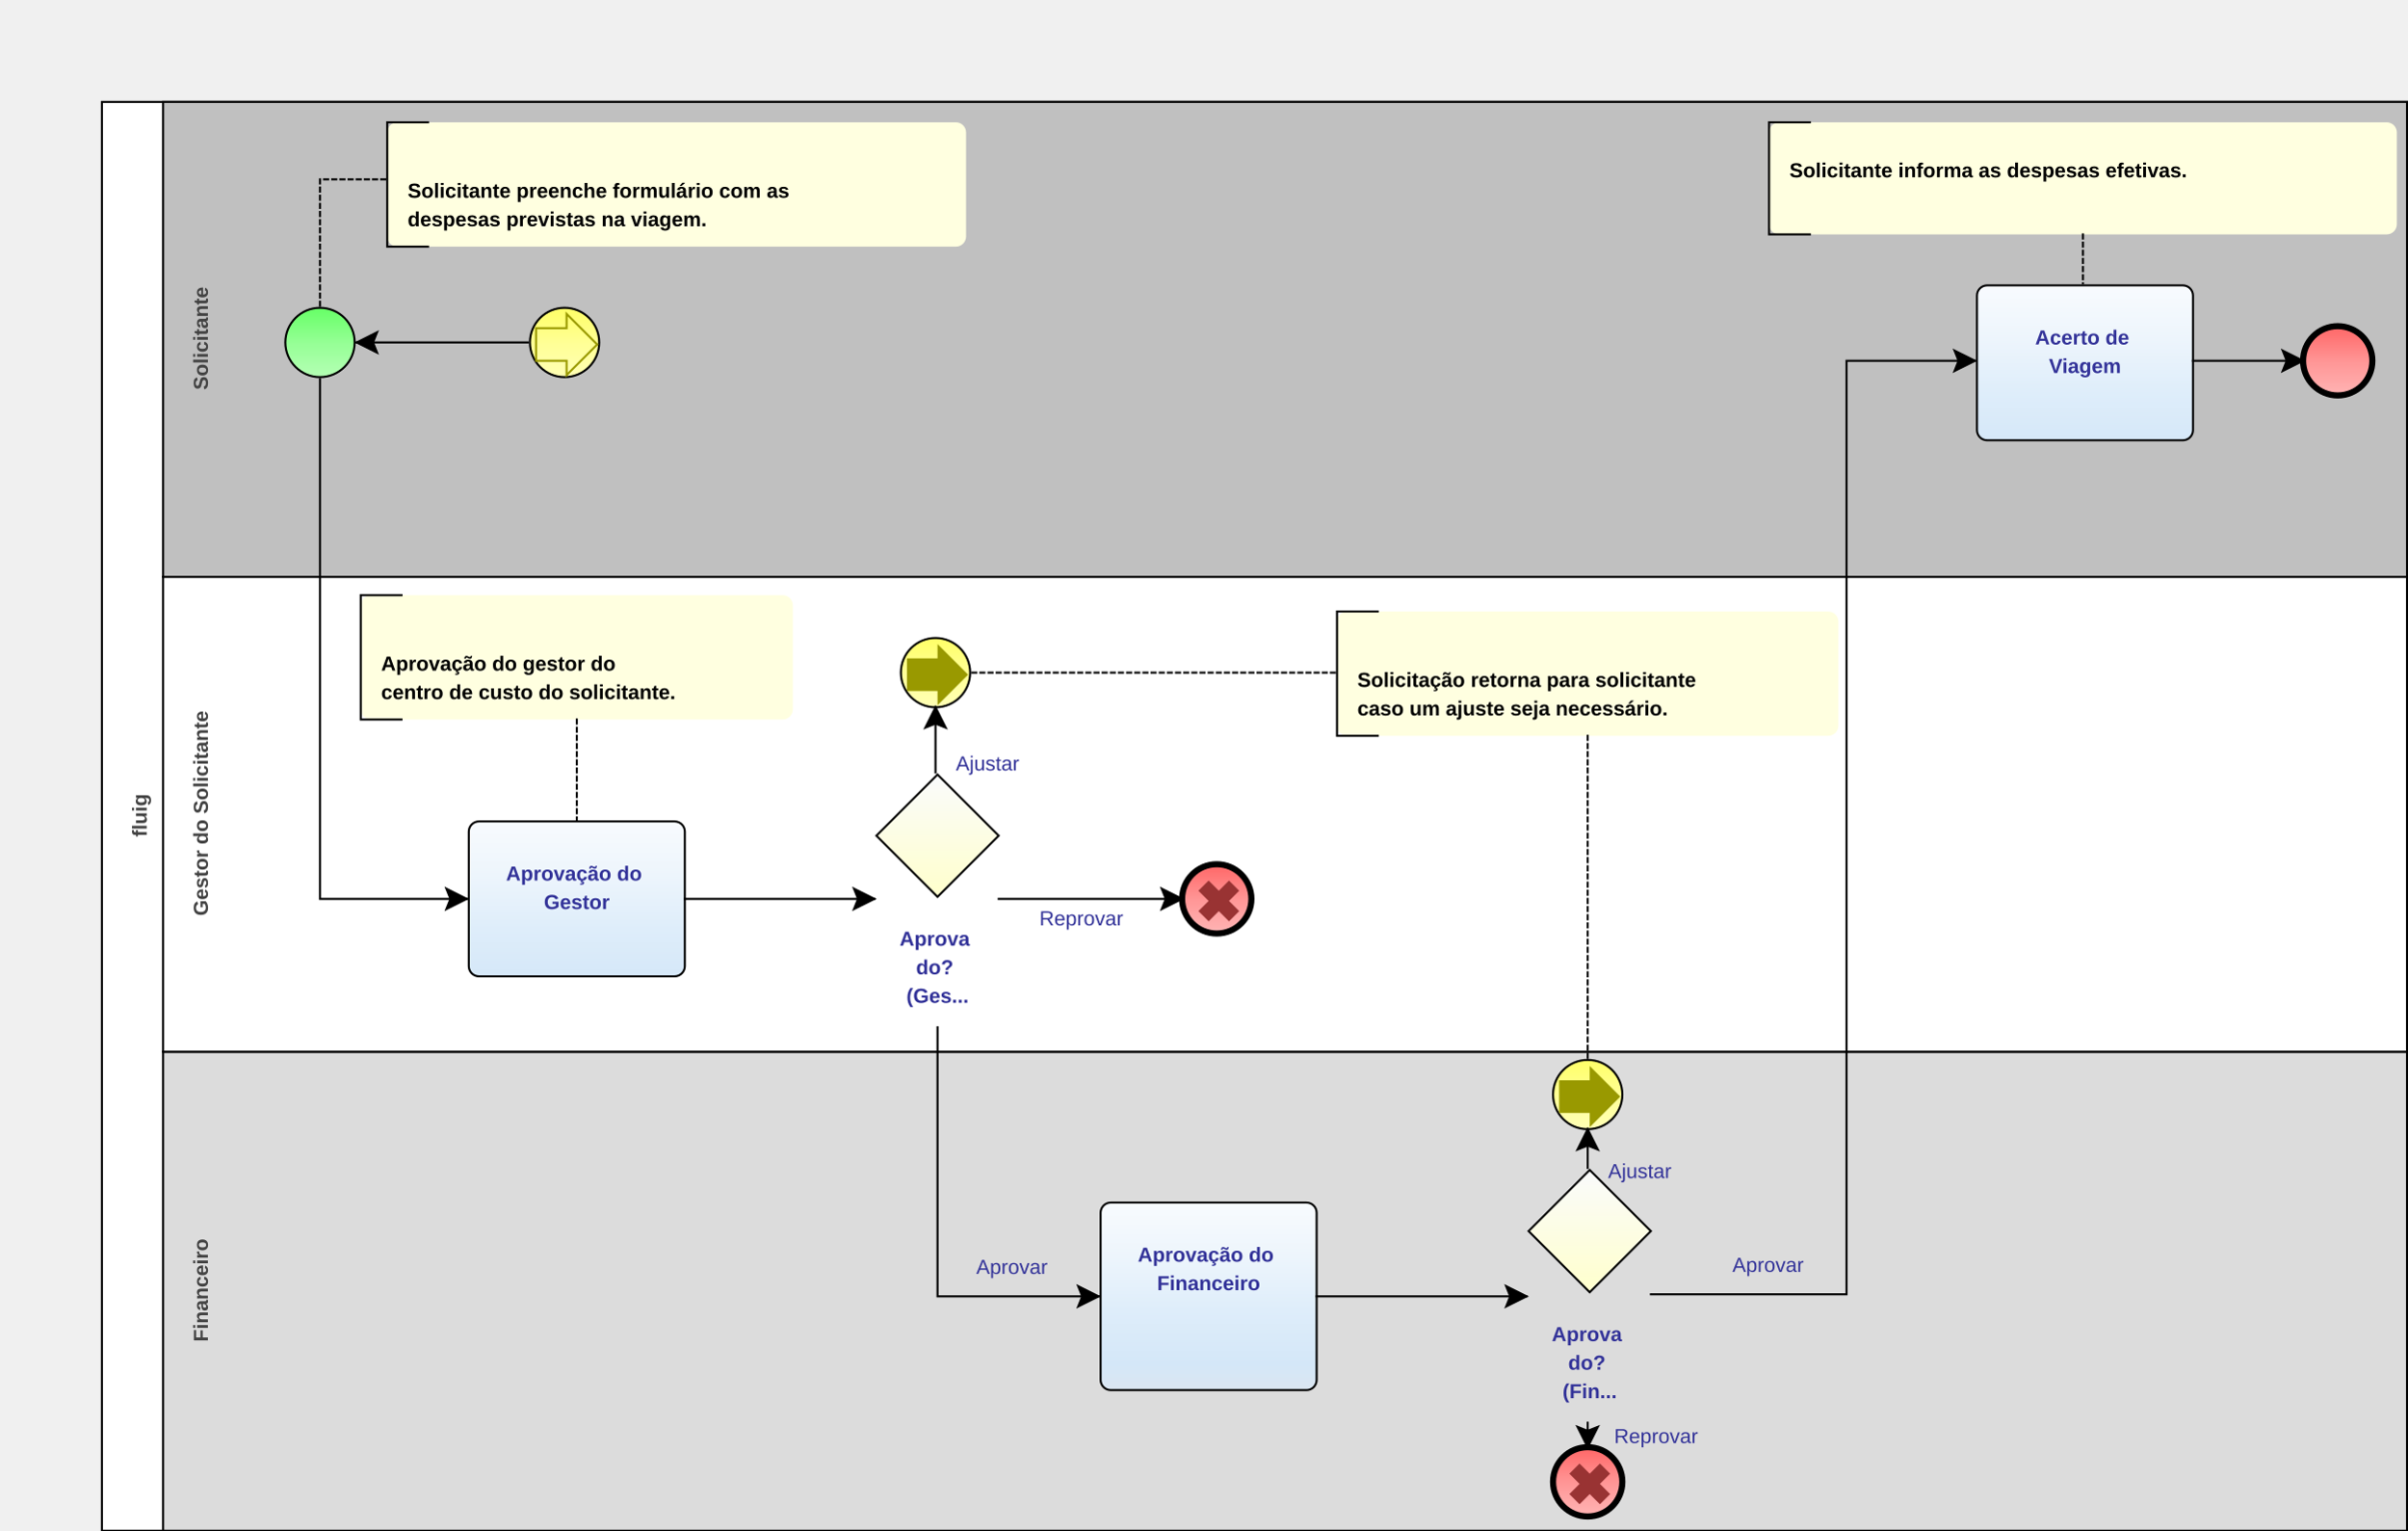
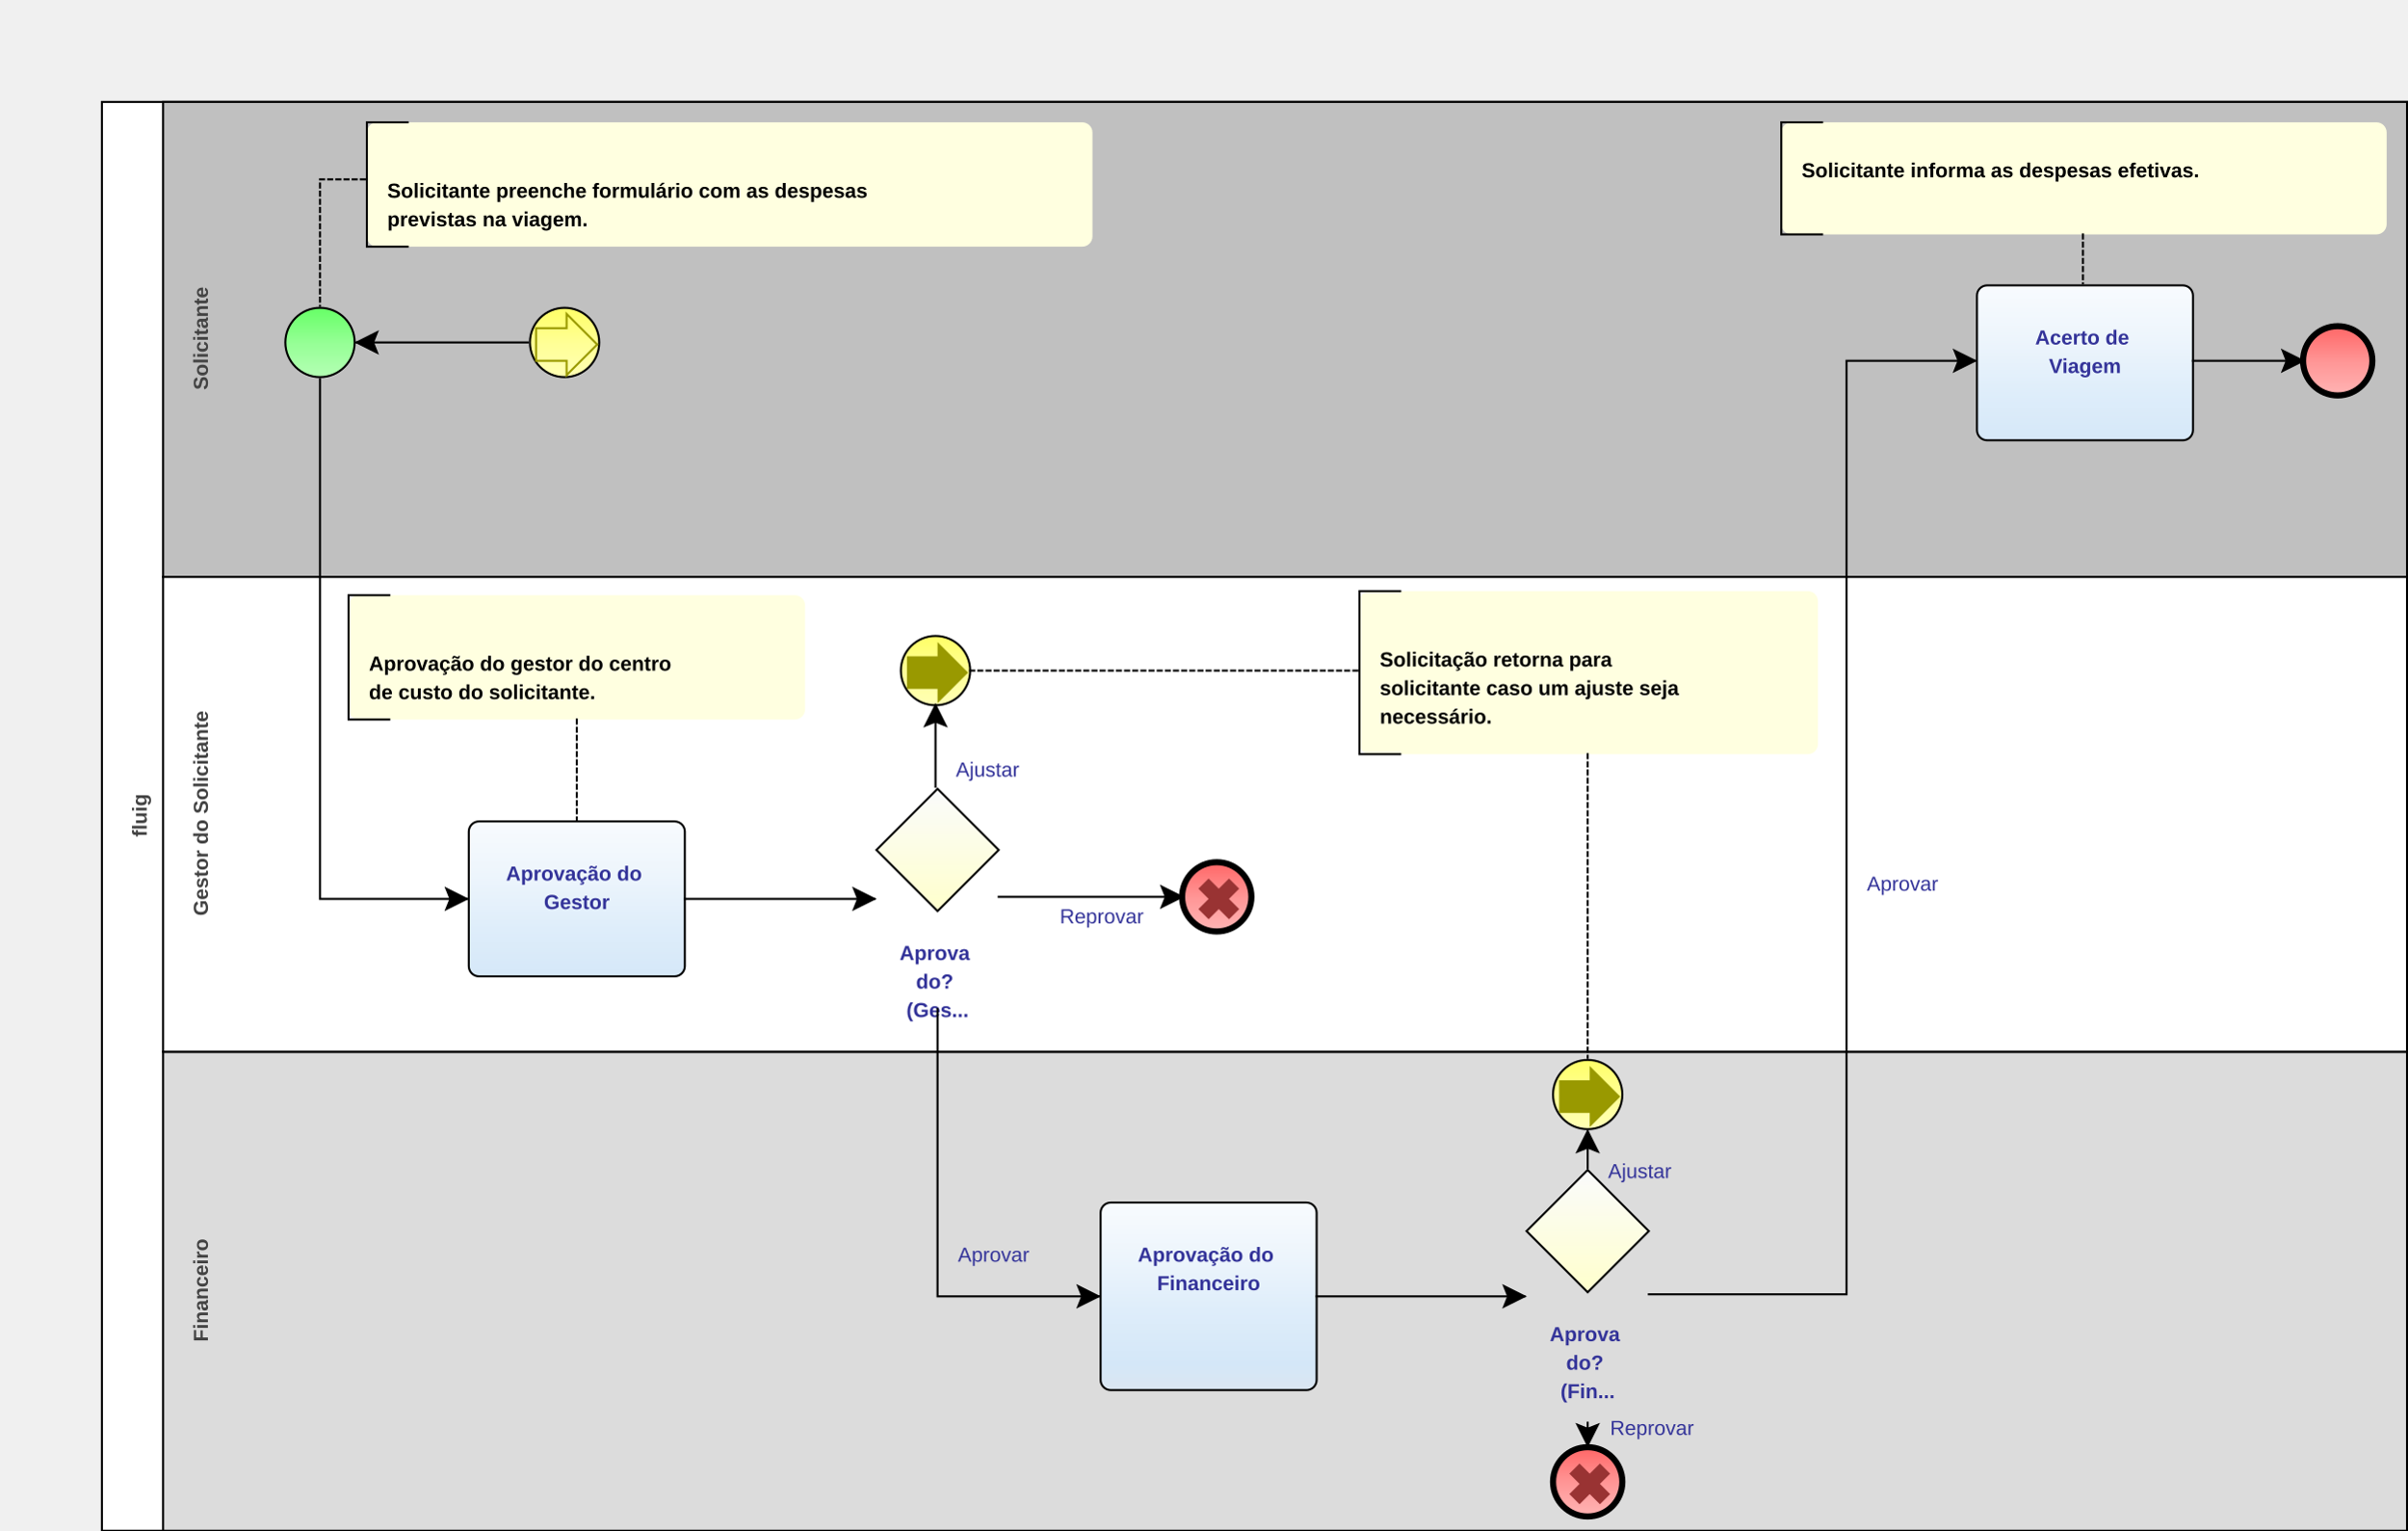
<svg xmlns="http://www.w3.org/2000/svg" xmlns:xlink="http://www.w3.org/1999/xlink" style="stroke-dasharray:none; shape-rendering:auto; font-family:'Arial'; text-rendering:auto; fill-opacity:1; color-interpolation:auto; color-rendering:auto; font-size:12; fill:black; stroke:black; image-rendering:auto; stroke-miterlimit:10; stroke-linecap:square; stroke-linejoin:miter; font-style:normal; stroke-width:1; stroke-dashoffset:0; font-weight:normal; stroke-opacity:1;" contentScriptType="text/ecmascript" preserveAspectRatio="xMidYMid meet" zoomAndPan="magnify" version="1.0" contentStyleType="text/css" xml:xlink="http://www.w3.org/1999/xlink" width="1181" height="751">
  <rect x="50" y="50" width="1131" height="701" ry="0" rx="0" style="stroke:#000000; fill:#FFFFFF" />
  <rect x="80" y="516" width="1101" height="235" ry="0" rx="0" style="stroke:#000000; fill:#DCDCDC" />
-   <g componentSequence="35">
+   <g componentSequence="4">
    <text x="-633" y="88" transform="rotate(270)" text-anchor="middle" style="font-weight:bold;font-size:10px;stroke:none; fill:#434343">
      <tspan dy="14" x="-633">Financeiro</tspan>
    </text>
  </g>
  <rect x="80" y="283" width="1101" height="233" ry="0" rx="0" style="stroke:#000000; fill:#FFFFFF" />
-   <g componentSequence="34">
+   <g componentSequence="3">
    <text x="-399" y="88" transform="rotate(270)" text-anchor="middle" style="font-weight:bold;font-size:10px;stroke:none; fill:#434343">
      <tspan dy="14" x="-399">Gestor do Solicitante</tspan>
    </text>
  </g>
  <rect x="80" y="50" width="1101" height="233" ry="0" rx="0" style="stroke:#000000; fill:#C0C0C0" />
-   <g componentSequence="9">
+   <g componentSequence="2">
    <text x="-166" y="88" transform="rotate(270)" text-anchor="middle" style="font-weight:bold;font-size:10px;stroke:none; fill:#434343">
      <tspan dy="14" x="-166">Solicitante</tspan>
    </text>
  </g>
-   <g componentSequence="33">
+   <g componentSequence="1">
    <text x="-400" y="58" transform="rotate(270)" text-anchor="middle" style="font-weight:bold;font-size:10px;stroke:none; fill:#434343">
      <tspan dy="14" x="-400">fluig</tspan>
    </text>
  </g>
  <g sequence="4">
-     <ellipse cx="157" cy="168" rx="17" ry="17" stroke-width="1" style="fill:url(#linearGradient66FF6696FF96B6FFB6_182016228);" stroke="336633" />
+     <ellipse cx="157" cy="168" rx="17" ry="17" stroke-width="1" style="fill:url(#linearGradient66FF6696FF96B6FFB6_1195438905);" stroke="336633" />
  </g>
  <g sequence="5">
-     <rect x="230" y="403" width="106" height="76" ry="5" rx="5" style="fill:url(#linearGradientF8FBFEEDF5FCDEEDFAD4E7F8E2E5E9_69121999);" stroke="191970" />
+     <rect x="230" y="403" width="106" height="76" ry="5" rx="5" style="fill:url(#linearGradientF8FBFEEDF5FCDEEDFAD4E7F8E2E5E9_1233589665);" stroke="191970" />
  </g>
  <g componentSequence="5">
    <text x="283" y="418" text-anchor="middle" style="font-weight:bold;font-size:10px;stroke:none; fill:#333399">
      <tspan dy="14" x="283">Aprovação do</tspan>
      <tspan dy="14" x="283">Gestor</tspan>
    </text>
  </g>
  <g sequence="10">
-     <polygon points=" 430 410 460 380 490 410 460 440 430 410" style="fill:url(#linearGradientFAFBFCFFFFCC_2175892);" stroke="000000" />
+     <polygon points=" 430 417 460 387 490 417 460 447 430 417" style="fill:url(#linearGradientFAFBFCFFFFCC_1303943241);" stroke="000000" />
  </g>
  <g componentSequence="10">
-     <text x="460" y="450" text-anchor="middle" style="font-weight:bold;font-size:10px;stroke:none; fill:#333399">
+     <text x="460" y="457" text-anchor="middle" style="font-weight:bold;font-size:10px;stroke:none; fill:#333399">
      <tspan dy="14" x="460">Aprova</tspan>
      <tspan dy="14" x="460">do?</tspan>
      <tspan dy="14" x="460">(Ges...</tspan>
    </text>
  </g>
  <g sequence="12">
-     <rect x="540" y="590" width="106" height="92" ry="5" rx="5" style="fill:url(#linearGradientF8FBFEEDF5FCDEEDFAD4E7F8E2E5E9_1159970292);" stroke="191970" />
+     <rect x="540" y="590" width="106" height="92" ry="5" rx="5" style="fill:url(#linearGradientF8FBFEEDF5FCDEEDFAD4E7F8E2E5E9_146415514);" stroke="191970" />
  </g>
  <g componentSequence="12">
    <text x="593" y="605" text-anchor="middle" style="font-weight:bold;font-size:10px;stroke:none; fill:#333399">
      <tspan dy="14" x="593">Aprovação do</tspan>
      <tspan dy="14" x="593">Financeiro</tspan>
    </text>
  </g>
  <g sequence="14">
-     <polygon points=" 750 604 780 574 810 604 780 634 750 604" style="fill:url(#linearGradientFAFBFCFFFFCC_92132300);" stroke="000000" />
+     <polygon points=" 749 604 779 574 809 604 779 634 749 604" style="fill:url(#linearGradientFAFBFCFFFFCC_1218706575);" stroke="000000" />
  </g>
  <g componentSequence="14">
-     <text x="780" y="644" text-anchor="middle" style="font-weight:bold;font-size:10px;stroke:none; fill:#333399">
-       <tspan dy="14" x="780">Aprova</tspan>
-       <tspan dy="14" x="780">do?</tspan>
-       <tspan dy="14" x="780">(Fin...</tspan>
+     <text x="779" y="644" text-anchor="middle" style="font-weight:bold;font-size:10px;stroke:none; fill:#333399">
+       <tspan dy="14" x="779">Aprova</tspan>
+       <tspan dy="14" x="779">do?</tspan>
+       <tspan dy="14" x="779">(Fin...</tspan>
    </text>
  </g>
  <g sequence="16">
-     <rect x="970" y="140" width="106" height="76" ry="5" rx="5" style="fill:url(#linearGradientF8FBFEEDF5FCDEEDFAD4E7F8E2E5E9_1949088867);" stroke="191970" />
+     <rect x="970" y="140" width="106" height="76" ry="5" rx="5" style="fill:url(#linearGradientF8FBFEEDF5FCDEEDFAD4E7F8E2E5E9_972608039);" stroke="191970" />
  </g>
  <g componentSequence="16">
    <text x="1023" y="155" text-anchor="middle" style="font-weight:bold;font-size:10px;stroke:none; fill:#333399">
      <tspan dy="14" x="1023">Acerto de</tspan>
      <tspan dy="14" x="1023">Viagem</tspan>
    </text>
  </g>
  <g sequence="26">
-     <ellipse cx="459" cy="330" rx="17" ry="17" stroke-width="1" style="fill:url(#linearGradientFFFF66FFFF96FFFFB6_2107149537);" stroke="999900" />
+     <ellipse cx="459" cy="329" rx="17" ry="17" stroke-width="1" style="fill:url(#linearGradientFFFF66FFFF96FFFFB6_806055809);" stroke="999900" />
  </g>
  <g sequence="26">
-     <polygon points=" 445 323 460 323 460 316 475 331 460 346 460 339 445 339" style="stroke:none; fill:#999900" />
+     <polygon points=" 445 322 460 322 460 315 475 330 460 345 460 338 445 338" style="stroke:none; fill:#999900" />
  </g>
  <g sequence="29">
-     <ellipse cx="779" cy="537" rx="17" ry="17" stroke-width="1" style="fill:url(#linearGradientFFFF66FFFF96FFFFB6_621560507);" stroke="999900" />
+     <ellipse cx="779" cy="537" rx="17" ry="17" stroke-width="1" style="fill:url(#linearGradientFFFF66FFFF96FFFFB6_1754652885);" stroke="999900" />
  </g>
  <g sequence="29">
    <polygon points=" 765 530 780 530 780 523 795 538 780 553 780 546 765 546" style="stroke:none; fill:#999900" />
  </g>
  <g sequence="32">
-     <ellipse cx="277" cy="168" rx="17" ry="17" stroke-width="1" style="fill:url(#linearGradientFFFF66FFFF96FFFFB6_1308886629);" stroke="999900" />
+     <ellipse cx="277" cy="168" rx="17" ry="17" stroke-width="1" style="fill:url(#linearGradientFFFF66FFFF96FFFFB6_1057308364);" stroke="999900" />
  </g>
  <g sequence="32">
    <polygon points=" 263 161 278 161 278 154 293 169 278 184 278 177 263 177" style="stroke:#999900; fill:none" />
  </g>
-   <rect x="190" y="60" width="284" height="61" ry="5" rx="5" style="stroke:none; fill:#FFFFE0" />
-   <g componentSequence="37">
-     <text x="200" y="83" text-anchor="left" style="font-weight:bold;font-size:10px;stroke:none; fill:#000000">
-       <tspan dy="14" x="200">Solicitante preenche formulário com as</tspan>
-       <tspan dy="14" x="200">despesas previstas na viagem.</tspan>
-     </text>
-   </g>
-   <path style="fill:none; stroke-width:1; stroke:#000000;" d="M210.0 60.0 L190.0 60.0 L190.0 121.0 L210.0 121.0" />
-   <rect x="656" y="300" width="246" height="61" ry="5" rx="5" style="stroke:none; fill:#FFFFE0" />
-   <g componentSequence="39">
-     <text x="666" y="323" text-anchor="left" style="font-weight:bold;font-size:10px;stroke:none; fill:#000000">
-       <tspan dy="14" x="666">Solicitação retorna para solicitante</tspan>
-       <tspan dy="14" x="666">caso um ajuste seja necessário.</tspan>
-     </text>
-   </g>
-   <path style="fill:none; stroke-width:1; stroke:#000000;" d="M676.0 300.0 L656.0 300.0 L656.0 361.0 L676.0 361.0" />
  <g sequence="42">
-     <ellipse cx="597" cy="441" rx="17" ry="17" stroke-width="3" style="fill:url(#linearGradientFF6666FF9696FFB6B6_1599759458);" stroke="993333" />
+     <ellipse cx="597" cy="440" rx="17" ry="17" stroke-width="3" style="fill:url(#linearGradientFF6666FF9696FFB6B6_1075034849);" stroke="993333" />
  </g>
  <g sequence="42">
-     <polygon points=" 588 437 593 432 598 437 603 432 608 437 603 442 608 447 603 452 598 447 593 452 588 447 593 442" style="stroke:none; fill:#993333" />
+     <polygon points=" 588 436 593 431 598 436 603 431 608 436 603 441 608 446 603 451 598 446 593 451 588 446 593 441" style="stroke:none; fill:#993333" />
  </g>
  <g sequence="43">
-     <ellipse cx="779" cy="727" rx="17" ry="17" stroke-width="3" style="fill:url(#linearGradientFF6666FF9696FFB6B6_1721500908);" stroke="993333" />
+     <ellipse cx="779" cy="727" rx="17" ry="17" stroke-width="3" style="fill:url(#linearGradientFF6666FF9696FFB6B6_722444805);" stroke="993333" />
  </g>
  <g sequence="43">
    <polygon points=" 770 723 775 718 780 723 785 718 790 723 785 728 790 733 785 738 780 733 775 738 770 733 775 728" style="stroke:none; fill:#993333" />
  </g>
  <g sequence="45">
-     <ellipse cx="1147" cy="177" rx="17" ry="17" stroke-width="3" style="fill:url(#linearGradientFF6666FF9696FFB6B6_558013214);" stroke="993333" />
-   </g>
-   <rect x="868" y="60" width="308" height="55" ry="5" rx="5" style="stroke:none; fill:#FFFFE0" />
+     <ellipse cx="1147" cy="177" rx="17" ry="17" stroke-width="3" style="fill:url(#linearGradientFF6666FF9696FFB6B6_1826323705);" stroke="993333" />
+   </g>
+   <rect x="180" y="60" width="356" height="61" ry="5" rx="5" style="stroke:none; fill:#FFFFE0" />
+   <g componentSequence="37">
+     <text x="190" y="83" text-anchor="left" style="font-weight:bold;font-size:10px;stroke:none; fill:#000000">
+       <tspan dy="14" x="190">Solicitante preenche formulário com as despesas</tspan>
+       <tspan dy="14" x="190">previstas na viagem.</tspan>
+     </text>
+   </g>
+   <path style="fill:none; stroke-width:1; stroke:#000000;" d="M200.0 60.0 L180.0 60.0 L180.0 121.0 L200.0 121.0" />
+   <rect x="667" y="290" width="225" height="80" ry="5" rx="5" style="stroke:none; fill:#FFFFE0" />
+   <g componentSequence="39">
+     <text x="677" y="313" text-anchor="left" style="font-weight:bold;font-size:10px;stroke:none; fill:#000000">
+       <tspan dy="14" x="677">Solicitação retorna para</tspan>
+       <tspan dy="14" x="677">solicitante caso um ajuste seja</tspan>
+       <tspan dy="14" x="677">necessário.</tspan>
+     </text>
+   </g>
+   <path style="fill:none; stroke-width:1; stroke:#000000;" d="M687.0 290.0 L667.0 290.0 L667.0 370.0 L687.0 370.0" />
+   <rect x="874" y="60" width="297" height="55" ry="5" rx="5" style="stroke:none; fill:#FFFFE0" />
  <g componentSequence="46">
-     <text x="878" y="73" text-anchor="left" style="font-weight:bold;font-size:10px;stroke:none; fill:#000000">
-       <tspan dy="14" x="878">Solicitante informa as despesas efetivas.</tspan>
-     </text>
-   </g>
-   <path style="fill:none; stroke-width:1; stroke:#000000;" d="M888.0 60.0 L868.0 60.0 L868.0 115.0 L888.0 115.0" />
-   <rect x="177" y="292" width="212" height="61" ry="5" rx="5" style="stroke:none; fill:#FFFFE0" />
+     <text x="884" y="73" text-anchor="left" style="font-weight:bold;font-size:10px;stroke:none; fill:#000000">
+       <tspan dy="14" x="884">Solicitante informa as despesas efetivas.</tspan>
+     </text>
+   </g>
+   <path style="fill:none; stroke-width:1; stroke:#000000;" d="M894.0 60.0 L874.0 60.0 L874.0 115.0 L894.0 115.0" />
+   <rect x="171" y="292" width="224" height="61" ry="5" rx="5" style="stroke:none; fill:#FFFFE0" />
  <g componentSequence="48">
-     <text x="187" y="315" text-anchor="left" style="font-weight:bold;font-size:10px;stroke:none; fill:#000000">
-       <tspan dy="14" x="187">Aprovação do gestor do</tspan>
-       <tspan dy="14" x="187">centro de custo do solicitante.</tspan>
-     </text>
-   </g>
-   <path style="fill:none; stroke-width:1; stroke:#000000;" d="M197.0 292.0 L177.0 292.0 L177.0 353.0 L197.0 353.0" />
+     <text x="181" y="315" text-anchor="left" style="font-weight:bold;font-size:10px;stroke:none; fill:#000000">
+       <tspan dy="14" x="181">Aprovação do gestor do centro</tspan>
+       <tspan dy="14" x="181">de custo do solicitante.</tspan>
+     </text>
+   </g>
+   <path style="fill:none; stroke-width:1; stroke:#000000;" d="M191.0 292.0 L171.0 292.0 L171.0 353.0 L191.0 353.0" />
  <g componentSequence="6">
    <text x="167" y="350" style="font-size:10px;font-weight:none;stroke:none; fill:#333399" text-anchor="left" />
  </g>
  <g componentSequence="11">
    <text x="393" y="441" style="font-size:10px;font-weight:none;stroke:none; fill:#333399" text-anchor="left" />
  </g>
  <g componentSequence="13">
-     <text x="479" y="611" style="font-size:10px;font-weight:none;stroke:none; fill:#333399" text-anchor="left">
-       <tspan dy="14" x="479">Aprovar</tspan>
+     <text x="470" y="605" style="font-size:10px;font-weight:none;stroke:none; fill:#333399" text-anchor="left">
+       <tspan dy="14" x="470">Aprovar</tspan>
    </text>
  </g>
  <g componentSequence="15">
-     <text x="708" y="636" style="font-size:10px;font-weight:none;stroke:none; fill:#333399" text-anchor="left" />
+     <text x="707" y="636" style="font-size:10px;font-weight:none;stroke:none; fill:#333399" text-anchor="left" />
  </g>
  <g componentSequence="17">
-     <text x="850" y="610" style="font-size:10px;font-weight:none;stroke:none; fill:#333399" text-anchor="left">
-       <tspan dy="14" x="850">Aprovar</tspan>
+     <text x="916" y="423" style="font-size:10px;font-weight:none;stroke:none; fill:#333399" text-anchor="left">
+       <tspan dy="14" x="916">Aprovar</tspan>
    </text>
  </g>
  <g componentSequence="19">
    <text x="1113" y="177" style="font-size:10px;font-weight:none;stroke:none; fill:#333399" text-anchor="left" />
  </g>
  <g componentSequence="21">
-     <text x="510" y="440" style="font-size:10px;font-weight:none;stroke:none; fill:#333399" text-anchor="left">
-       <tspan dy="14" x="510">Reprovar</tspan>
+     <text x="520" y="439" style="font-size:10px;font-weight:none;stroke:none; fill:#333399" text-anchor="left">
+       <tspan dy="14" x="520">Reprovar</tspan>
    </text>
  </g>
  <g componentSequence="23">
-     <text x="792" y="694" style="font-size:10px;font-weight:none;stroke:none; fill:#333399" text-anchor="left">
-       <tspan dy="14" x="792">Reprovar</tspan>
+     <text x="790" y="690" style="font-size:10px;font-weight:none;stroke:none; fill:#333399" text-anchor="left">
+       <tspan dy="14" x="790">Reprovar</tspan>
    </text>
  </g>
  <g componentSequence="25">
-     <text x="469" y="364" style="font-size:10px;font-weight:none;stroke:none; fill:#333399" text-anchor="left">
+     <text x="469" y="367" style="font-size:10px;font-weight:none;stroke:none; fill:#333399" text-anchor="left">
      <tspan dy="14" x="469">Ajustar</tspan>
    </text>
  </g>
  <g componentSequence="28">
    <text x="789" y="564" style="font-size:10px;font-weight:none;stroke:none; fill:#333399" text-anchor="left">
      <tspan dy="14" x="789">Ajustar</tspan>
    </text>
  </g>
  <g componentSequence="36">
    <text x="227" y="168" style="font-size:10px;font-weight:none;stroke:none; fill:#333399" text-anchor="left" />
  </g>
  <g componentSequence="38">
-     <text x="167" y="103" style="font-size:10px;font-weight:none;stroke:none; fill:#333399" text-anchor="left" />
+     <text x="167" y="108" style="font-size:10px;font-weight:none;stroke:none; fill:#333399" text-anchor="left" />
  </g>
  <g componentSequence="40">
-     <text x="576" y="330" style="font-size:10px;font-weight:none;stroke:none; fill:#333399" text-anchor="left" />
+     <text x="582" y="329" style="font-size:10px;font-weight:none;stroke:none; fill:#333399" text-anchor="left" />
  </g>
  <g componentSequence="41">
-     <text x="789" y="440" style="font-size:10px;font-weight:none;stroke:none; fill:#333399" text-anchor="left" />
+     <text x="789" y="445" style="font-size:10px;font-weight:none;stroke:none; fill:#333399" text-anchor="left" />
  </g>
  <g componentSequence="47">
    <text x="1032" y="127" style="font-size:10px;font-weight:none;stroke:none; fill:#333399" text-anchor="left" />
  </g>
  <g componentSequence="49">
    <text x="293" y="378" style="font-size:10px;font-weight:none;stroke:none; fill:#333399" text-anchor="left" />
  </g>
  <path style="fill:none; stroke:#000000;stroke-width:1" d="M157.0 186.0 L157.0 441.0 L229.0 441.0" />
  <polygon style="fill:#000000; stroke:#000000;" points=" 219 436 229 441 219 446 221 441" />
  <path style="fill:none; stroke:#000000;stroke-width:1" d="M259.0 168.0 L175.0 168.0" />
  <polygon style="fill:#000000; stroke:#000000;" points=" 185 173 175 168 185 163 183 168" />
-   <path style="fill:none; stroke:#000000;stroke-dasharray:2" d="M189.0 88.0 L157.0 88.0 L157.0 150.0" />
+   <path style="fill:none; stroke:#000000;stroke-dasharray:2" d="M179.0 88.0 L157.0 88.0 L157.0 150.0" />
  <path style="fill:none; stroke:#000000;stroke-width:1" d="M336.0 441.0 L429.0 441.0" />
  <polygon style="fill:#000000; stroke:#000000;" points=" 419 436 429 441 419 446 421 441" />
  <path style="fill:none; stroke:#000000;stroke-dasharray:2" d="M283.0 353.0 L283.0 402.0" />
-   <path style="fill:none; stroke:#000000;stroke-width:1" d="M460.0 504.0 L460.0 636.0 L539.0 636.0" />
+   <path style="fill:none; stroke:#000000;stroke-width:1" d="M460.0 495.0 L460.0 636.0 L539.0 636.0" />
  <polygon style="fill:#000000; stroke:#000000;" points=" 529 631 539 636 529 641 531 636" />
-   <path style="fill:none; stroke:#000000;stroke-width:1" d="M490.0 441.0 L580.0 441.0" />
-   <polygon style="fill:#000000; stroke:#000000;" points=" 570 436 580 441 570 446 572 441" />
-   <path style="fill:none; stroke:#000000;stroke-width:1" d="M459.0 379.0 L459.0 347.0" />
-   <polygon style="fill:#000000; stroke:#000000;" points=" 454 357 459 347 464 357 459 355" />
-   <path style="fill:none; stroke:#000000;stroke-width:1" d="M646.0 636.0 L749.0 636.0" />
-   <polygon style="fill:#000000; stroke:#000000;" points=" 739 631 749 636 739 641 741 636" />
-   <path style="fill:none; stroke:#000000;stroke-width:1" d="M810.0 635.0 L906.0 635.0 L906.0 399.0 L906.0 177.0 L969.0 177.0" />
+   <path style="fill:none; stroke:#000000;stroke-width:1" d="M490.0 440.0 L580.0 440.0" />
+   <polygon style="fill:#000000; stroke:#000000;" points=" 570 435 580 440 570 445 572 440" />
+   <path style="fill:none; stroke:#000000;stroke-width:1" d="M459.0 386.0 L459.0 346.0" />
+   <polygon style="fill:#000000; stroke:#000000;" points=" 454 356 459 346 464 356 459 354" />
+   <path style="fill:none; stroke:#000000;stroke-width:1" d="M646.0 636.0 L748.0 636.0" />
+   <polygon style="fill:#000000; stroke:#000000;" points=" 738 631 748 636 738 641 740 636" />
+   <path style="fill:none; stroke:#000000;stroke-width:1" d="M809.0 635.0 L906.0 635.0 L906.0 399.0 L906.0 177.0 L969.0 177.0" />
  <polygon style="fill:#000000; stroke:#000000;" points=" 959 172 969 177 959 182 961 177" />
-   <path style="fill:none; stroke:#000000;stroke-width:1" d="M779.0 698.0 L779.0 710.0" />
-   <polygon style="fill:#000000; stroke:#000000;" points=" 784 700 779 710 774 700 779 702" />
-   <path style="fill:none; stroke:#000000;stroke-width:1" d="M779.0 573.0 L779.0 554.0" />
-   <polygon style="fill:#000000; stroke:#000000;" points=" 774 564 779 554 784 564 779 562" />
+   <path style="fill:none; stroke:#000000;stroke-width:1" d="M779.0 698.0 L779.0 709.0" />
+   <polygon style="fill:#000000; stroke:#000000;" points=" 784 699 779 709 774 699 779 701" />
+   <path style="fill:none; stroke:#000000;stroke-width:1" d="M779.0 573.0 L779.0 555.0" />
+   <polygon style="fill:#000000; stroke:#000000;" points=" 774 565 779 555 784 565 779 563" />
  <path style="fill:none; stroke:#000000;stroke-width:1" d="M1076.0 177.0 L1130.0 177.0" />
  <polygon style="fill:#000000; stroke:#000000;" points=" 1120 172 1130 177 1120 182 1122 177" />
  <path style="fill:none; stroke:#000000;stroke-dasharray:2" d="M1022.0 115.0 L1022.0 139.0" />
-   <path style="fill:none; stroke:#000000;stroke-dasharray:2" d="M655.0 330.0 L477.0 330.0" />
-   <path style="fill:none; stroke:#000000;stroke-dasharray:2" d="M779.0 361.0 L779.0 519.0" />
+   <path style="fill:none; stroke:#000000;stroke-dasharray:2" d="M666.0 329.0 L476.0 329.0" />
+   <path style="fill:none; stroke:#000000;stroke-dasharray:2" d="M779.0 370.0 L779.0 519.0" />
  <defs>
-     <linearGradient xlink:href="#linearGradient66FF6696FF96B6FFB6" id="linearGradient66FF6696FF96B6FFB6_182016228" x1="0" y1="151.0" x2="0" y2="186.0" gradientUnits="userSpaceOnUse" xlink:type="simple" xlink:actuate="onLoad" xlink:show="other" />
+     <linearGradient xlink:href="#linearGradient66FF6696FF96B6FFB6" id="linearGradient66FF6696FF96B6FFB6_1195438905" x1="0" y1="151.0" x2="0" y2="186.0" gradientUnits="userSpaceOnUse" xlink:type="simple" xlink:actuate="onLoad" xlink:show="other" />
    <linearGradient id="linearGradient66FF6696FF96B6FFB6">
      <stop style="stop-color:#66FF66;stop-opacity:1;" offset="0.0" id="stop66FF66" />
      <stop style="stop-color:#96FF96;stop-opacity:1;" offset="0.5" id="stop96FF96" />
      <stop style="stop-color:#B6FFB6;stop-opacity:1;" offset="1.0" id="stopB6FFB6" />
    </linearGradient>
-     <linearGradient xlink:href="#linearGradientF8FBFEEDF5FCDEEDFAD4E7F8E2E5E9" id="linearGradientF8FBFEEDF5FCDEEDFAD4E7F8E2E5E9_69121999" x1="0" y1="403.0" x2="0" y2="509.0" gradientUnits="userSpaceOnUse" xlink:type="simple" xlink:actuate="onLoad" xlink:show="other" />
+     <linearGradient xlink:href="#linearGradientF8FBFEEDF5FCDEEDFAD4E7F8E2E5E9" id="linearGradientF8FBFEEDF5FCDEEDFAD4E7F8E2E5E9_1233589665" x1="0" y1="403.0" x2="0" y2="509.0" gradientUnits="userSpaceOnUse" xlink:type="simple" xlink:actuate="onLoad" xlink:show="other" />
    <linearGradient id="linearGradientF8FBFEEDF5FCDEEDFAD4E7F8E2E5E9">
      <stop style="stop-color:#F8FBFE;stop-opacity:1;" offset="0.0" id="stopF8FBFE" />
      <stop style="stop-color:#EDF5FC;stop-opacity:1;" offset="0.25" id="stopEDF5FC" />
      <stop style="stop-color:#DEEDFA;stop-opacity:1;" offset="0.5" id="stopDEEDFA" />
      <stop style="stop-color:#D4E7F8;stop-opacity:1;" offset="0.75" id="stopD4E7F8" />
      <stop style="stop-color:#E2E5E9;stop-opacity:1;" offset="1.0" id="stopE2E5E9" />
    </linearGradient>
-     <linearGradient xlink:href="#linearGradientFAFBFCFFFFCC" id="linearGradientFAFBFCFFFFCC_2175892" x1="0" y1="380.0" x2="0" y2="440.0" gradientUnits="userSpaceOnUse" xlink:type="simple" xlink:actuate="onLoad" xlink:show="other" />
+     <linearGradient xlink:href="#linearGradientFAFBFCFFFFCC" id="linearGradientFAFBFCFFFFCC_1303943241" x1="0" y1="387.0" x2="0" y2="447.0" gradientUnits="userSpaceOnUse" xlink:type="simple" xlink:actuate="onLoad" xlink:show="other" />
    <linearGradient id="linearGradientFAFBFCFFFFCC">
      <stop style="stop-color:#FAFBFC;stop-opacity:1;" offset="0.0" id="stopFAFBFC" />
      <stop style="stop-color:#FFFFCC;stop-opacity:1;" offset="1.0" id="stopFFFFCC" />
    </linearGradient>
-     <linearGradient xlink:href="#linearGradientF8FBFEEDF5FCDEEDFAD4E7F8E2E5E9" id="linearGradientF8FBFEEDF5FCDEEDFAD4E7F8E2E5E9_1159970292" x1="0" y1="590.0" x2="0" y2="696.0" gradientUnits="userSpaceOnUse" xlink:type="simple" xlink:actuate="onLoad" xlink:show="other" />
-     <linearGradient xlink:href="#linearGradientFAFBFCFFFFCC" id="linearGradientFAFBFCFFFFCC_92132300" x1="0" y1="574.0" x2="0" y2="634.0" gradientUnits="userSpaceOnUse" xlink:type="simple" xlink:actuate="onLoad" xlink:show="other" />
-     <linearGradient xlink:href="#linearGradientF8FBFEEDF5FCDEEDFAD4E7F8E2E5E9" id="linearGradientF8FBFEEDF5FCDEEDFAD4E7F8E2E5E9_1949088867" x1="0" y1="140.0" x2="0" y2="246.0" gradientUnits="userSpaceOnUse" xlink:type="simple" xlink:actuate="onLoad" xlink:show="other" />
-     <linearGradient xlink:href="#linearGradientFFFF66FFFF96FFFFB6" id="linearGradientFFFF66FFFF96FFFFB6_2107149537" x1="0" y1="313.0" x2="0" y2="348.0" gradientUnits="userSpaceOnUse" xlink:type="simple" xlink:actuate="onLoad" xlink:show="other" />
+     <linearGradient xlink:href="#linearGradientF8FBFEEDF5FCDEEDFAD4E7F8E2E5E9" id="linearGradientF8FBFEEDF5FCDEEDFAD4E7F8E2E5E9_146415514" x1="0" y1="590.0" x2="0" y2="696.0" gradientUnits="userSpaceOnUse" xlink:type="simple" xlink:actuate="onLoad" xlink:show="other" />
+     <linearGradient xlink:href="#linearGradientFAFBFCFFFFCC" id="linearGradientFAFBFCFFFFCC_1218706575" x1="0" y1="574.0" x2="0" y2="634.0" gradientUnits="userSpaceOnUse" xlink:type="simple" xlink:actuate="onLoad" xlink:show="other" />
+     <linearGradient xlink:href="#linearGradientF8FBFEEDF5FCDEEDFAD4E7F8E2E5E9" id="linearGradientF8FBFEEDF5FCDEEDFAD4E7F8E2E5E9_972608039" x1="0" y1="140.0" x2="0" y2="246.0" gradientUnits="userSpaceOnUse" xlink:type="simple" xlink:actuate="onLoad" xlink:show="other" />
+     <linearGradient xlink:href="#linearGradientFFFF66FFFF96FFFFB6" id="linearGradientFFFF66FFFF96FFFFB6_806055809" x1="0" y1="312.0" x2="0" y2="347.0" gradientUnits="userSpaceOnUse" xlink:type="simple" xlink:actuate="onLoad" xlink:show="other" />
    <linearGradient id="linearGradientFFFF66FFFF96FFFFB6">
      <stop style="stop-color:#FFFF66;stop-opacity:1;" offset="0.0" id="stopFFFF66" />
      <stop style="stop-color:#FFFF96;stop-opacity:1;" offset="0.5" id="stopFFFF96" />
      <stop style="stop-color:#FFFFB6;stop-opacity:1;" offset="1.0" id="stopFFFFB6" />
    </linearGradient>
-     <linearGradient xlink:href="#linearGradientFFFF66FFFF96FFFFB6" id="linearGradientFFFF66FFFF96FFFFB6_621560507" x1="0" y1="520.0" x2="0" y2="555.0" gradientUnits="userSpaceOnUse" xlink:type="simple" xlink:actuate="onLoad" xlink:show="other" />
-     <linearGradient xlink:href="#linearGradientFFFF66FFFF96FFFFB6" id="linearGradientFFFF66FFFF96FFFFB6_1308886629" x1="0" y1="151.0" x2="0" y2="186.0" gradientUnits="userSpaceOnUse" xlink:type="simple" xlink:actuate="onLoad" xlink:show="other" />
-     <linearGradient xlink:href="#linearGradientFF6666FF9696FFB6B6" id="linearGradientFF6666FF9696FFB6B6_1599759458" x1="0" y1="424.0" x2="0" y2="459.0" gradientUnits="userSpaceOnUse" xlink:type="simple" xlink:actuate="onLoad" xlink:show="other" />
+     <linearGradient xlink:href="#linearGradientFFFF66FFFF96FFFFB6" id="linearGradientFFFF66FFFF96FFFFB6_1754652885" x1="0" y1="520.0" x2="0" y2="555.0" gradientUnits="userSpaceOnUse" xlink:type="simple" xlink:actuate="onLoad" xlink:show="other" />
+     <linearGradient xlink:href="#linearGradientFFFF66FFFF96FFFFB6" id="linearGradientFFFF66FFFF96FFFFB6_1057308364" x1="0" y1="151.0" x2="0" y2="186.0" gradientUnits="userSpaceOnUse" xlink:type="simple" xlink:actuate="onLoad" xlink:show="other" />
+     <linearGradient xlink:href="#linearGradientFF6666FF9696FFB6B6" id="linearGradientFF6666FF9696FFB6B6_1075034849" x1="0" y1="423.0" x2="0" y2="458.0" gradientUnits="userSpaceOnUse" xlink:type="simple" xlink:actuate="onLoad" xlink:show="other" />
    <linearGradient id="linearGradientFF6666FF9696FFB6B6">
      <stop style="stop-color:#FF6666;stop-opacity:1;" offset="0.0" id="stopFF6666" />
      <stop style="stop-color:#FF9696;stop-opacity:1;" offset="0.5" id="stopFF9696" />
      <stop style="stop-color:#FFB6B6;stop-opacity:1;" offset="1.0" id="stopFFB6B6" />
    </linearGradient>
-     <linearGradient xlink:href="#linearGradientFF6666FF9696FFB6B6" id="linearGradientFF6666FF9696FFB6B6_1721500908" x1="0" y1="710.0" x2="0" y2="745.0" gradientUnits="userSpaceOnUse" xlink:type="simple" xlink:actuate="onLoad" xlink:show="other" />
-     <linearGradient xlink:href="#linearGradientFF6666FF9696FFB6B6" id="linearGradientFF6666FF9696FFB6B6_558013214" x1="0" y1="160.0" x2="0" y2="195.0" gradientUnits="userSpaceOnUse" xlink:type="simple" xlink:actuate="onLoad" xlink:show="other" />
+     <linearGradient xlink:href="#linearGradientFF6666FF9696FFB6B6" id="linearGradientFF6666FF9696FFB6B6_722444805" x1="0" y1="710.0" x2="0" y2="745.0" gradientUnits="userSpaceOnUse" xlink:type="simple" xlink:actuate="onLoad" xlink:show="other" />
+     <linearGradient xlink:href="#linearGradientFF6666FF9696FFB6B6" id="linearGradientFF6666FF9696FFB6B6_1826323705" x1="0" y1="160.0" x2="0" y2="195.0" gradientUnits="userSpaceOnUse" xlink:type="simple" xlink:actuate="onLoad" xlink:show="other" />
  </defs>
</svg>
